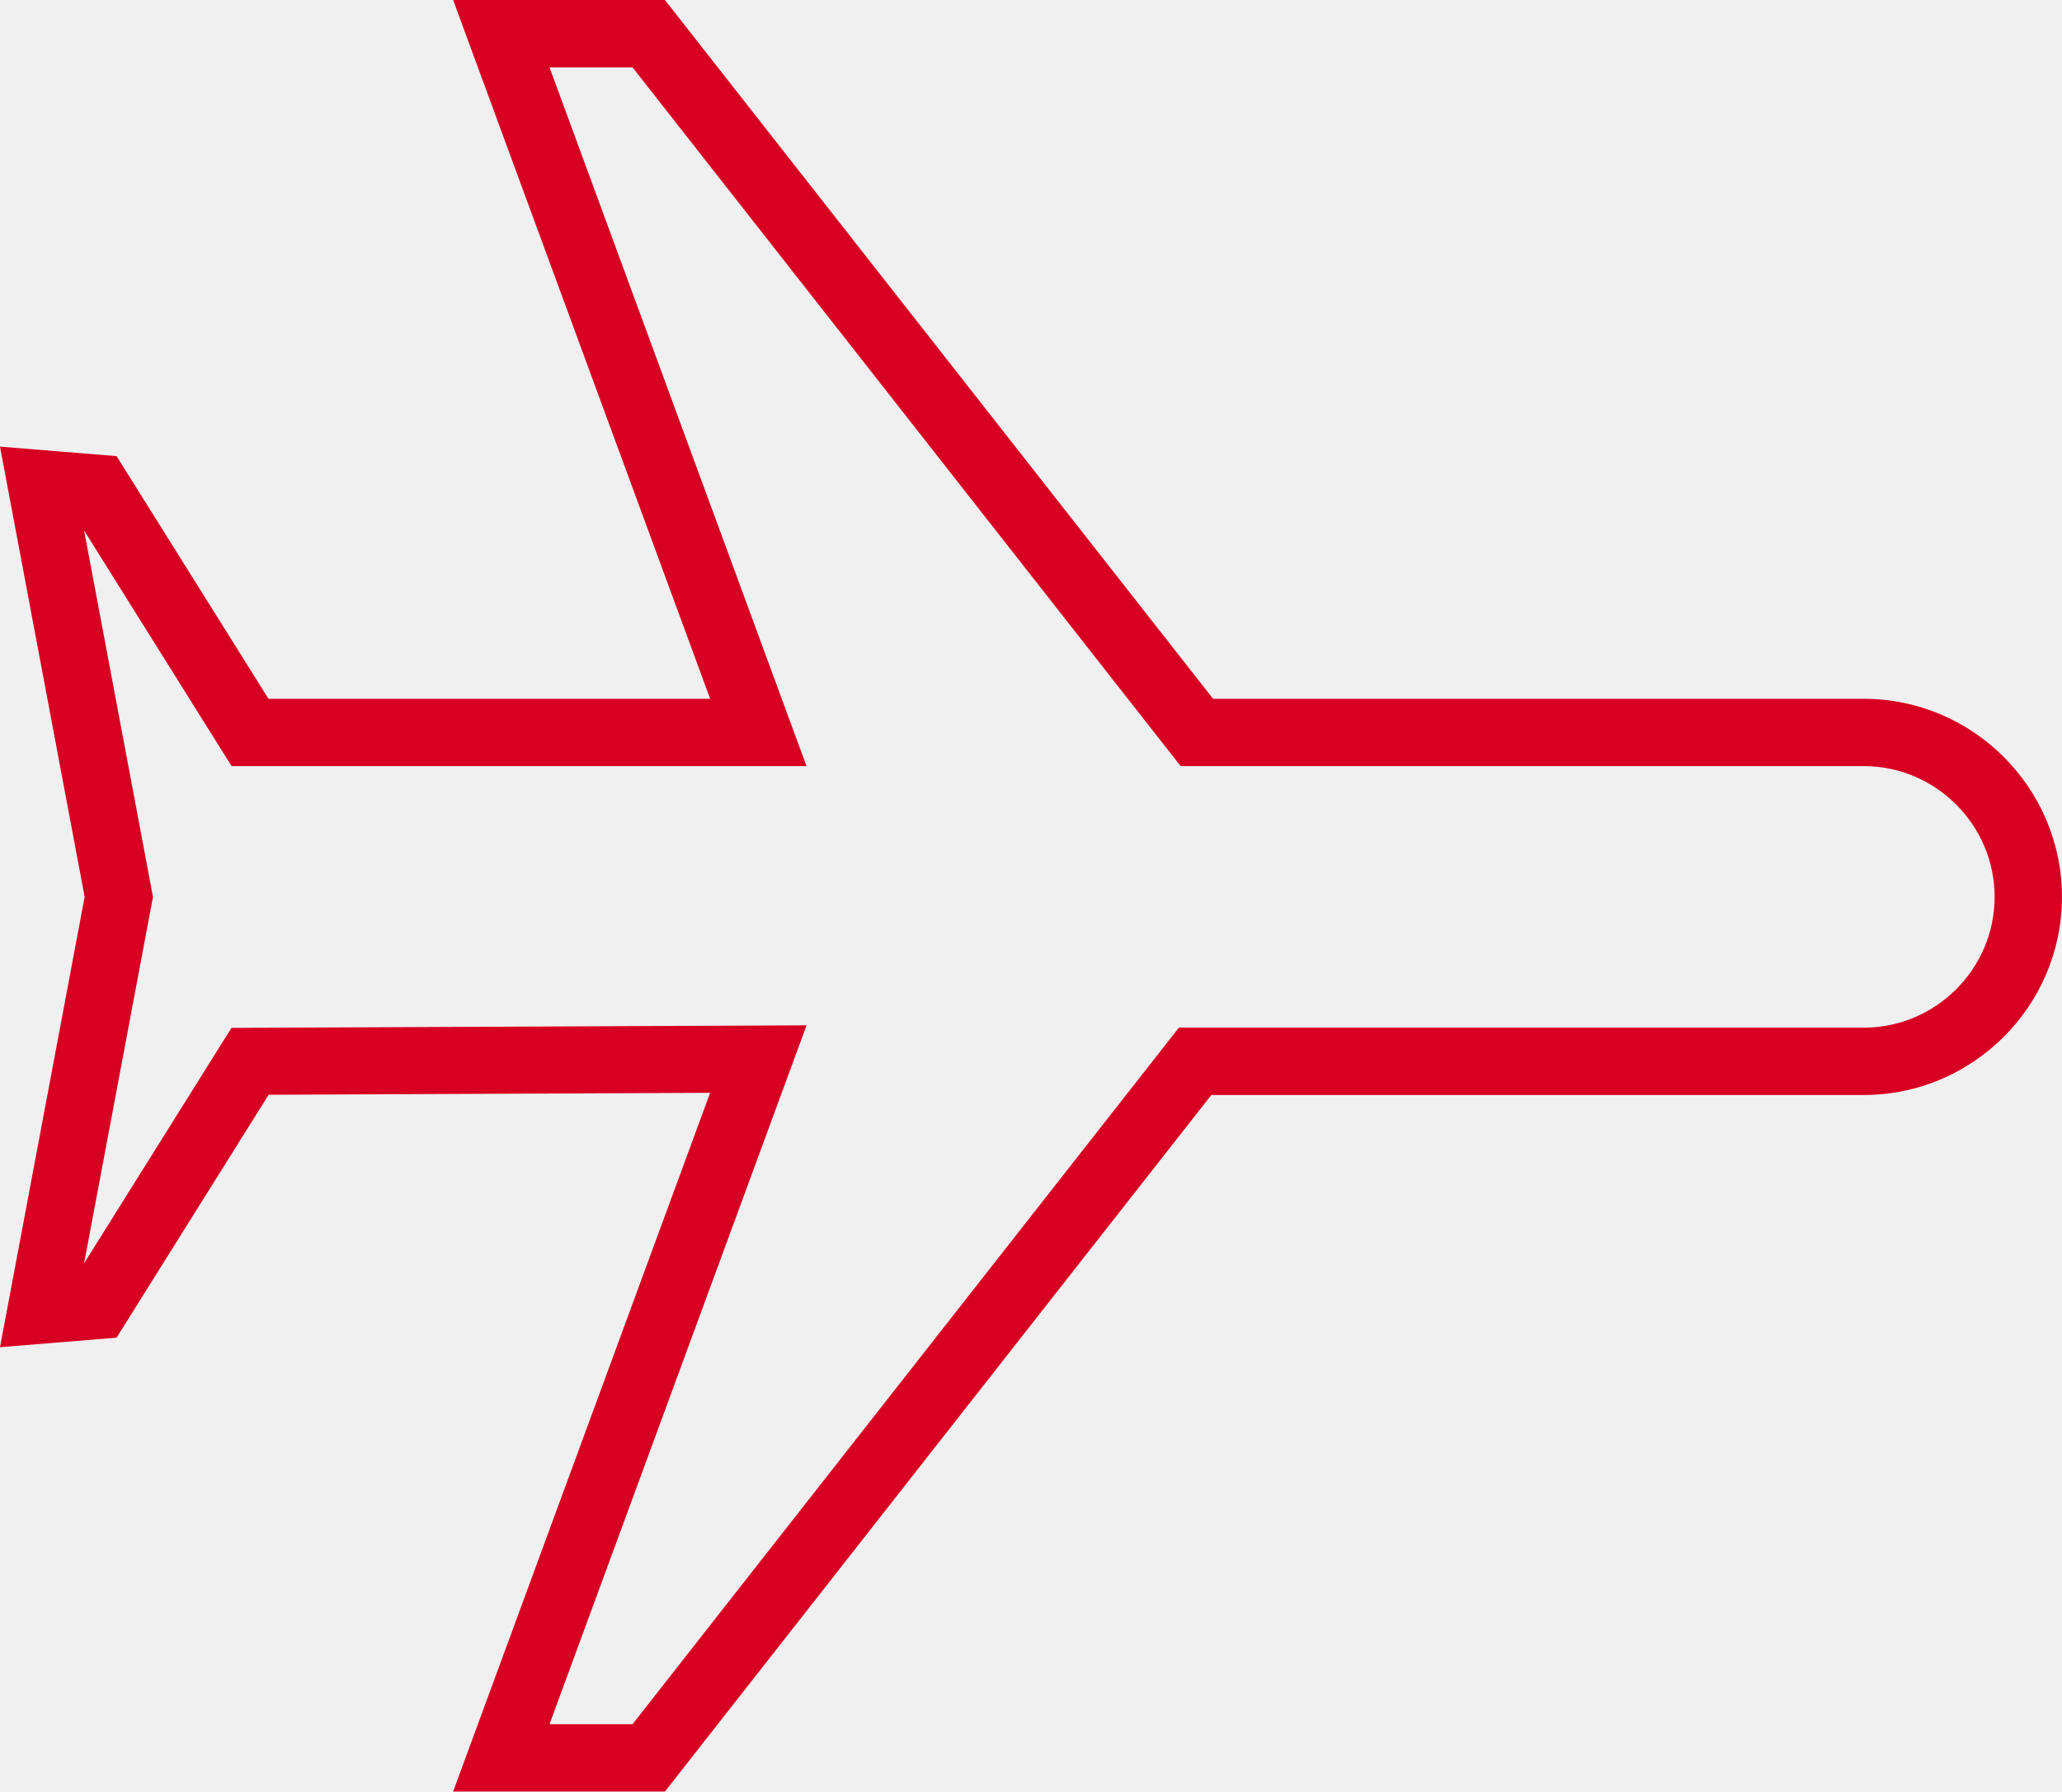
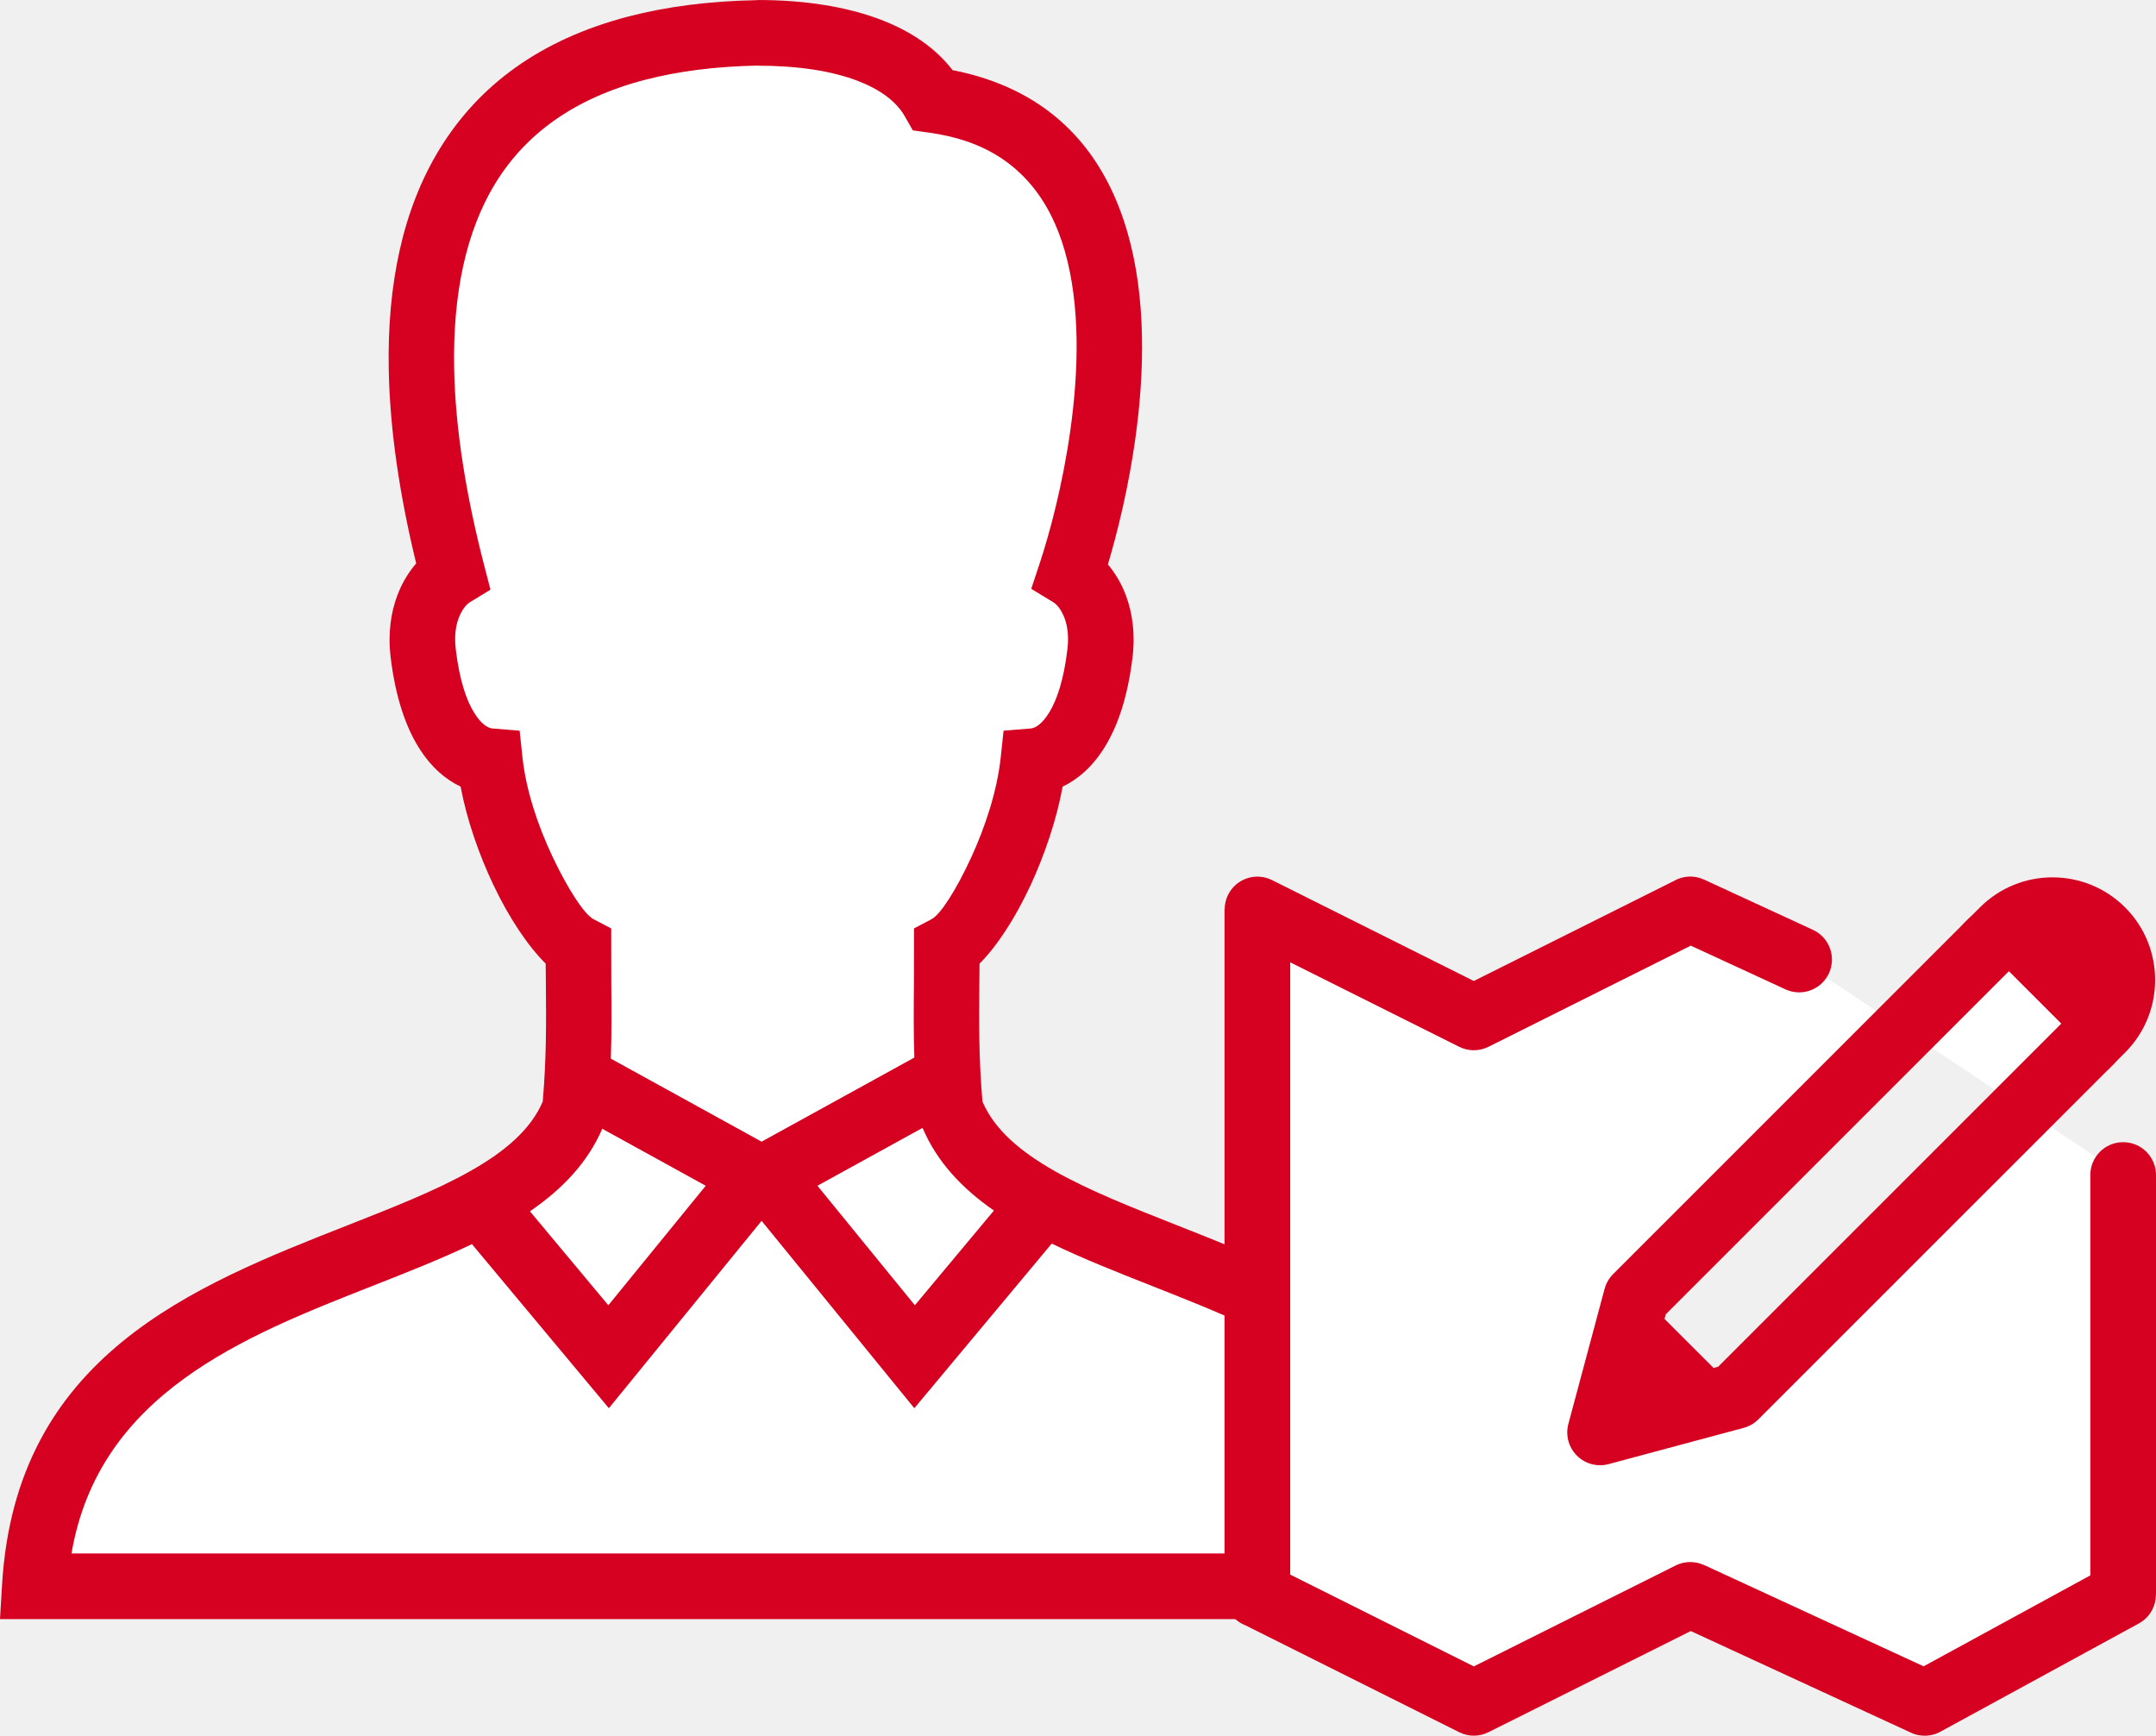
- <svg xmlns="http://www.w3.org/2000/svg" xml:space="preserve" width="19.905mm" height="17.297mm" version="1.1" style="shape-rendering:geometricPrecision; text-rendering:geometricPrecision; image-rendering:optimizeQuality; fill-rule:evenodd; clip-rule:evenodd" viewBox="0 0 1990.5 1729.7">
+ <svg xmlns="http://www.w3.org/2000/svg" xml:space="preserve" width="46.326mm" height="37.296mm" version="1.1" style="shape-rendering:geometricPrecision; text-rendering:geometricPrecision; image-rendering:optimizeQuality; fill-rule:evenodd; clip-rule:evenodd" viewBox="0 0 4632.6 3729.6">
  <defs>
    <style type="text/css">
   
-     .fil0 {fill:#d70022;fill-rule:nonzero}
+     .str0 {stroke:#D60021;stroke-width:141.11;stroke-linecap:round;stroke-linejoin:round;stroke-miterlimit:10}
+     .fil2 {fill:none;fill-rule:nonzero}
+     .fil1 {fill:#D60021;fill-rule:nonzero}
+     .fil0 {fill:white;fill-rule:nonzero}
   
  </style>
  </defs>
  <g id="Слой_x0020_1">
-     <path class="fil0" d="M1171.04 674.69l628.18 0c52.62,0 100.44,21.52 135.08,56.16 34.64,34.64 56.16,82.47 56.16,135.09 0,52.62 -21.52,100.45 -56.16,135.09 -34.64,34.64 -82.46,56.16 -135.08,56.16l-629.89 0 -527.46 672.51 -204.46 0 248.09 -674.61 -426.17 1.89 -146.8 234.53 -112.53 9.17 81.71 -434.74 -81.71 -434.73 112.53 9.17 146.67 234.31 426.33 0 -248.12 -674.69 204.46 0 529.17 674.69zm628.18 65l-659.49 0 -529.16 -674.69 -80.12 0 248.11 674.69 -554.98 0 -142.39 -227.49 66.48 353.74 -66.48 353.74 142.26 -227.28 555.14 -2.46 -248.14 674.76 80.12 0 527.45 -672.51 661.2 0c34.69,0 66.26,-14.22 89.14,-37.1 22.88,-22.88 37.1,-54.45 37.1,-89.15 0,-34.7 -14.22,-66.27 -37.1,-89.15 -22.88,-22.88 -54.45,-37.1 -89.14,-37.1z" />
+     <g id="_1515492864368">
+       <path class="fil0" d="M2041.89 2383.34c-11.99,-132.46 -7.41,-224.93 -7.41,-346 60.05,-31.54 167.54,-232.24 185.69,-401.77 47.2,-3.86 121.51,-49.89 143.32,-231.65 11.75,-97.56 -34.9,-152.46 -63.32,-169.76 76.72,-230.89 236.26,-945.12 -294.87,-1018.99 -54.71,-95.99 -194.68,-144.57 -376.55,-144.57 -727.71,13.37 -815.49,549.56 -656.05,1163.56 -28.28,17.3 -75.03,72.2 -63.32,169.76 21.88,181.76 96.15,227.79 143.35,231.65 18.12,169.53 129.92,370.23 190.03,401.77 0,121.07 4.52,213.54 -7.44,346 -144,387.17 -1115.66,278.41 -1160.55,1025.1l3123.33 0c-44.76,-746.69 -1012.24,-637.93 -1156.21,-1025.1z" />
+       <path class="fil1" d="M1312.48 2274.71l323.95 178.4 328.21 -180.7c-1.81,-54.78 -1.36,-105.11 -0.89,-158.41 0.08,-9.37 0.17,-18.15 0.17,-76.66l0 -42.47 37.76 -19.82c19.2,-10.08 52.65,-62.34 84.89,-132.1 30.59,-66.18 56.03,-144.08 63.6,-214.82l6.22 -58.07 58.27 -4.77c9.68,-0.79 23.98,-8.84 39.4,-33.76 16.93,-27.38 31.57,-70.33 39.43,-135.88 3.41,-28.38 0.25,-50.39 -5.92,-66.94 -7.25,-19.45 -17.21,-30.3 -24.06,-34.47l-47.68 -29.01 17.64 -53.12c21.58,-64.95 50.12,-170.51 66.68,-289.64 17.6,-126.53 21.37,-266.69 -12.46,-384.02 -30.95,-107.37 -95.15,-196.43 -213.38,-235.71 -23.38,-7.76 -49.54,-13.8 -78.66,-17.84l-34.29 -4.76 -17.24 -30.24c-18.45,-32.37 -53.48,-57.86 -101.06,-76.12 -56.5,-21.69 -129.7,-32.62 -214.31,-32.62l0 -0.26c-91.64,1.75 -172.15,12.27 -242.43,30.51 -153.48,39.85 -257.12,117.29 -321.14,221.16 -65.8,106.75 -92.19,243.74 -89.35,398.58 2.41,131.59 26.09,275.77 64.94,425.37l13.12 50.49 -44.53 27.23c-6.8,4.16 -16.75,15.03 -24.03,34.55 -6.18,16.57 -9.34,38.54 -5.95,66.86 7.89,65.55 22.53,108.5 39.48,135.89 15.41,24.91 29.71,32.96 39.38,33.75l58.29 4.77 6.2 58.07c7.46,69.8 33.25,146.67 64.29,212.28 33.59,71.04 68.61,124.33 88.26,134.64l38.04 19.95 0 42.34c0,56.86 0.08,67.24 0.16,76.21 0.46,54.21 0.9,105.33 -1,161.16zm203.96 273.14l-222.32 -122.43c-31.94,73.56 -86.44,130.05 -155.44,177.34l168.45 201.86 209.31 -256.77zm465.84 -124.34l-225.83 124.33 209.32 256.79 169.87 -203.53c-68.16,-47.36 -121.93,-103.95 -153.36,-177.59zm-345.83 199.75l-328.18 402.59 -294.24 -352.59c-66.41,31.9 -139.37,60.59 -214.65,90.2 -275.61,108.4 -586.85,230.84 -645.78,574.42l2965.7 0c-58.72,-343.59 -368.77,-466.05 -643.38,-574.46 -75.84,-29.94 -149.3,-58.96 -216.07,-91.3l-295.22 353.73 -328.18 -402.59zm891.29 8.98c331.32,130.8 708.17,279.67 740.23,766.34 0.45,3.23 0.69,6.51 0.69,9.86 0,38.96 -31.6,70.56 -70.56,70.56l-3198.1 0 4.49 -74.69c29.53,-491.18 409.67,-640.69 743.63,-772.03 192.09,-75.54 366.68,-144.23 418.09,-265.39 8.06,-94.93 7.42,-169.87 6.71,-252.24l-0.41 -44.11c-37.55,-36.89 -79.03,-98.61 -112.81,-170.05 -30.26,-63.97 -56.43,-137.95 -69.97,-210.27 -31.18,-14.72 -63.38,-41.02 -90.49,-84.82 -26.84,-43.37 -49.3,-105.48 -59.86,-193.21 -6.29,-52.5 0.9,-96.77 14.21,-132.46 10.52,-28.22 25.26,-51.28 40.67,-69.18 -35.27,-145.06 -56.58,-285.95 -58.99,-417.2 -3.31,-180.52 29.28,-343.21 110.29,-474.64 82.78,-134.31 213.84,-233.68 405.48,-283.44 80.88,-20.99 172.78,-33.05 276.61,-34.95l1.1 -0.28c100.49,0 190.74,14.25 264.47,42.56 65.05,24.97 117.44,61.01 153.51,108.1 25.02,4.82 48.91,11.08 71.68,18.64 169.94,56.47 261.23,181.06 304.32,330.53 40.24,139.54 36.67,299.58 16.88,441.9 -14.53,104.46 -38.03,200.4 -59.07,270.95 14.72,17.56 28.68,39.87 38.77,66.93 13.31,35.7 20.5,79.99 14.18,132.54 -10.52,87.71 -32.98,149.82 -59.81,193.2 -27.09,43.78 -59.26,70.08 -90.42,84.8 -13.4,72.88 -39.1,147.47 -68.81,211.74 -32.77,70.89 -72.87,132.01 -109.72,168.64l-0.42 44.53c-0.72,82.19 -1.38,157.03 6.69,251.79 51.34,121.07 225.34,189.79 416.74,265.35z" />
+       <path class="fil0" d="M4490.83 2237.49l-762.47 762.43 -290.24 77.89 77.85 -290.25 762.47 -762.44 212.39 212.37zm-624.94 -175.61l0 0 -233.99 -107.98 -465.09 232.54 -465.09 -232.54 0 1472.73 465.09 232.54 465.09 -232.54 503.85 232.54 426.29 -232.54 0 -901.86 -696.15 -462.89z" />
+       <polyline class="fil2 str0" points="4490.83,2237.49 3728.36,2999.92 3438.12,3077.81 3515.97,2787.56 4278.44,2025.12 " />
+       <path class="fil1" d="M3895.38 1997.94c35.31,16.28 50.73,58.12 34.45,93.43 -16.28,35.31 -58.12,50.73 -93.43,34.45l-203.46 -93.89 -434.71 217.35c-20.55,10.28 -43.74,9.53 -62.84,0l-363.11 -181.55 0 1315.63 394.53 197.26 433.67 -216.83c19.84,-9.92 42.14,-9.56 60.84,-0.95l0.07 -0.15 471.85 217.77 358.24 -195.42 0 -860.27c0,-38.96 31.6,-70.56 70.56,-70.56 38.96,0 70.56,31.6 70.56,70.56l0 901.86 -0.25 0c-0.03,24.9 -13.3,49 -36.69,61.74l-422.78 230.63c-19.42,12.03 -44.32,14.39 -66.62,4.11l-473.32 -218.45 -434.71 217.35c-19.1,9.53 -42.29,10.28 -62.84,0l-459.15 -229.57c-26.37,-10.22 -45.08,-35.83 -45.08,-65.81l0 -1472.73 0.29 0c-0.01,-10.58 2.38,-21.32 7.43,-31.42 17.35,-34.7 59.56,-48.77 94.26,-31.42l433.67 216.83 429.52 -214.75c19.19,-11.21 43.35,-13.19 65.06,-3.18l233.99 107.98z" />
+       <path class="fil1" d="M4528.76 2299.09c-0.2,0.18 37.38,-37.39 37.38,-37.39 86.13,-86.15 86.13,-225.81 0.07,-311.92 -86.26,-86.18 -225.86,-86.11 -311.98,0 0,0 -37.59,37.64 -37.38,37.39l311.91 311.92z" />
+       <polygon class="fil1" points="3523.04,2780.5 3735.46,2992.86 3456.48,3059.45 " />
+     </g>
  </g>
</svg>
